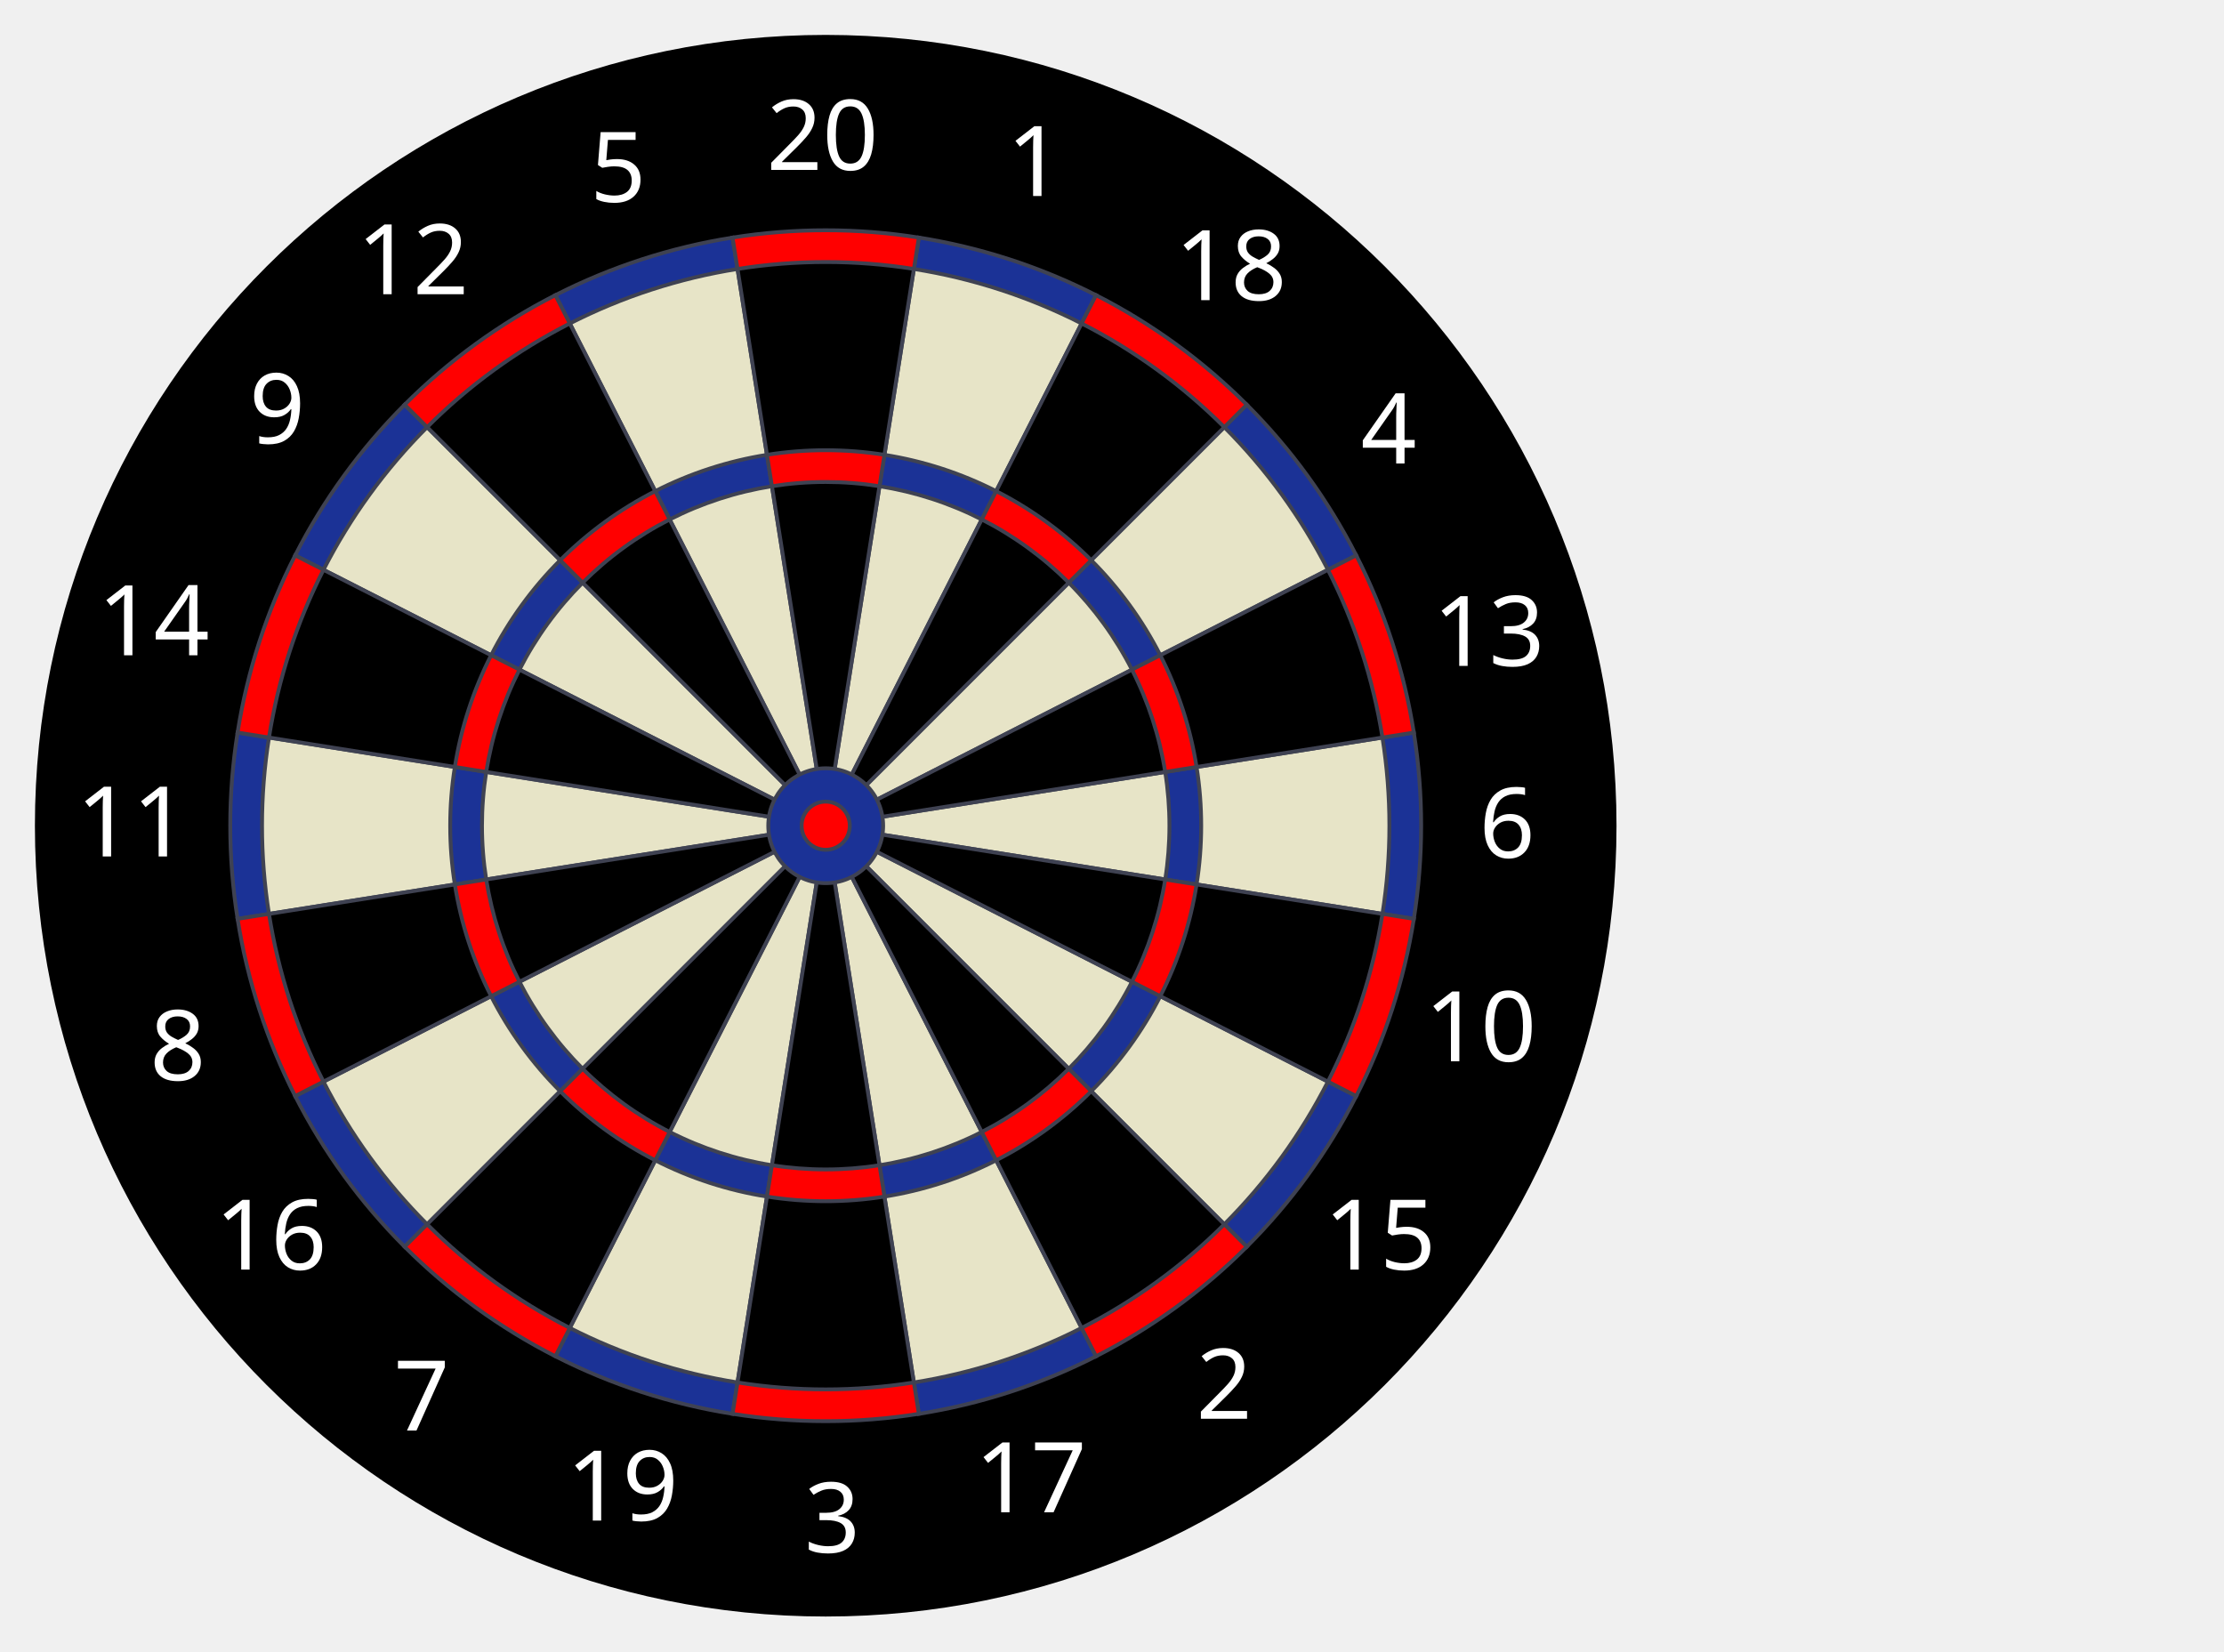
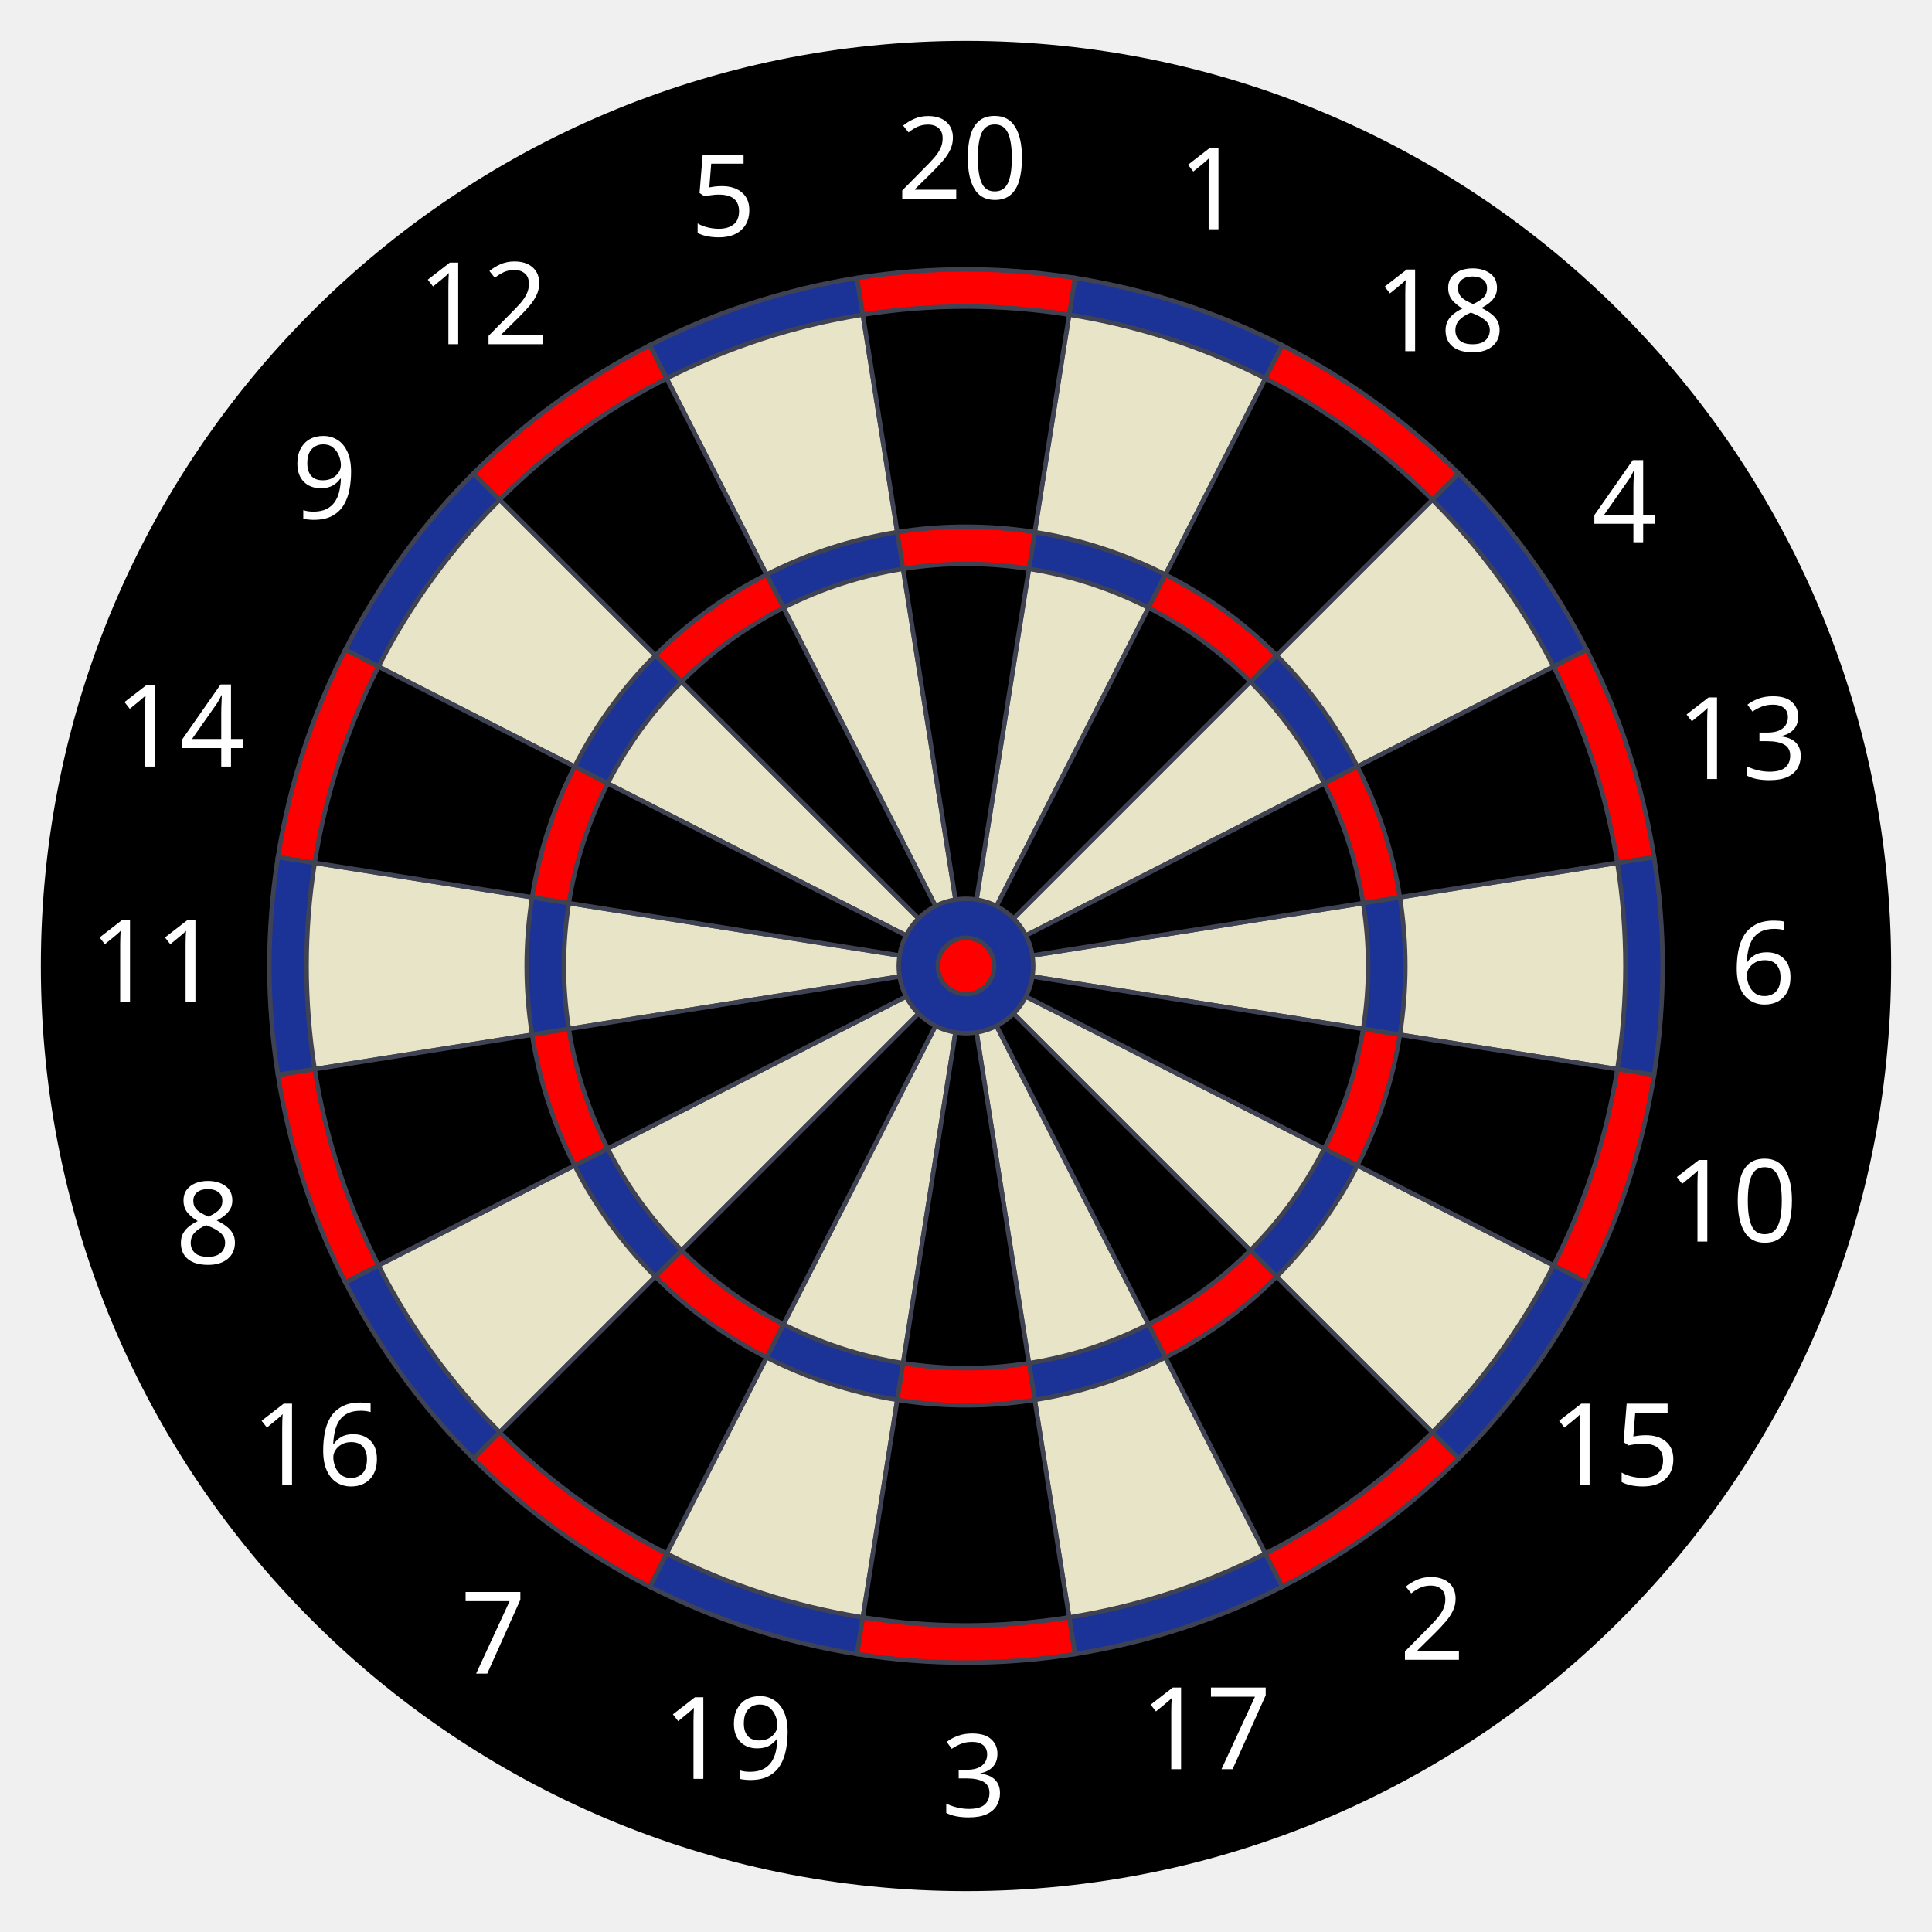
- <svg xmlns="http://www.w3.org/2000/svg" width="637" height="473" id="svg2" version="1.0">
+ <svg xmlns="http://www.w3.org/2000/svg" width="473" height="473" id="svg2" version="1.0">
  <defs id="defs4">
    <marker orient="auto" refY="0" refX="0" id="Arrow2Send" style="overflow:visible">
      <path id="path9898" style="font-size:12px;fill:#62adff;fill-opacity:1;fill-rule:evenodd;stroke-width:0.625;stroke-linejoin:round" d="M 8.719,4.034 L -2.207,0.016 L 8.719,-4.002 C 6.973,-1.63 6.983,1.616 8.719,4.034 z " transform="matrix(-0.3,0,0,-0.3,1.5,0)" />
    </marker>
  </defs>
  <g id="Board" transform="translate(236.5,236.5)">
    <g id="BaseBoard">
-       <path style="opacity:1;fill:#000000;fill-opacity:1;fill-rule:evenodd;stroke:none;stroke-width:1.1;stroke-linecap:butt;stroke-linejoin:miter;stroke-miterlimit:4;stroke-dasharray:none;stroke-dashoffset:0;stroke-opacity:1" id="path1307" d="M 226.5 0 A 226.5 226.5 0 1 1  -226.5,2.7737334e-14 A 226.5 226.5 0 1 1  226.5 -5.5474668e-14 z" />
+       <path style="opacity:1;fill:#000000;fill-opacity:1;fill-rule:evenodd;stroke:none;stroke-width:1.1;stroke-linecap:butt;stroke-linejoin:miter;stroke-miterlimit:4;stroke-dasharray:none;stroke-dashoffset:0;stroke-opacity:1" d="M 226.5 0 A 226.5 226.5 0 1 1  -226.5,2.7737334e-14 A 226.5 226.5 0 1 1  226.5 -5.5474668e-14 z" />
    </g>
    <g id="Inside Spider" style="stroke:#3f4252;stroke-width:1.1;stroke-miterlimit:4;stroke-dasharray:none;stroke-opacity:1">
      <g id="double-bright" style="opacity:1;fill:#1b3296;fill-opacity:1;fill-rule:evenodd">
        <path id="d5" class="a5" d="M 170.55,0 A 170.55,170.55 0 0 1 162.203,52.703 L 0,0 z" transform="matrix(-0.45399,-0.891007,0.891007,-0.45399,0,0)" />
        <path id="d9" class="a9" transform="matrix(-0.891006,-0.453991,0.453991,-0.891006,0,0)" d="M 170.55,0 A 170.55,170.55 0 0 1 162.203,52.703 L 0,0 z" />
        <path id="d11" class="a11" d="M 170.55,0 A 170.55,170.55 0 0 1 162.203,52.703 L 0,0 z" transform="matrix(-0.987688,0.156434,-0.156434,-0.987688,0,0)" />
        <path id="d16" class="a16" transform="matrix(-0.707107,0.707106,-0.707106,-0.707107,0,0)" d="M 170.55,0 A 170.55,170.55 0 0 1 162.203,52.703 L 0,0 z" />
        <path id="d19" class="a19" d="M 170.55,0 A 170.55,170.55 0 0 1 162.203,52.703 L 0,0 z" transform="matrix(-0.156435,0.987688,-0.987688,-0.156435,0,0)" />
        <path id="d17" class="a17" transform="matrix(0.45399,0.891007,-0.891007,0.45399,0,0)" d="M 170.55,0 A 170.55,170.55 0 0 1 162.203,52.703 L 0,0 z" />
        <path id="d15" class="a15" d="M 170.55,0 A 170.55,170.55 0 0 1 162.203,52.703 L 0,0 z" transform="matrix(0.891006,0.453991,-0.453991,0.891006,0,0)" />
        <path id="d6" class="a6" transform="matrix(0.987688,-0.156434,0.156434,0.987688,0,0)" d="M 170.55,0 A 170.55,170.55 0 0 1 162.203,52.703 L 0,0 z" />
        <path id="d4" class="a4" d="M 170.55,0 A 170.55,170.55 0 0 1 162.203,52.703 L 0,0 z" transform="matrix(0.707107,-0.707106,0.707106,0.707107,0,0)" />
        <path id="d1" class="a1" transform="matrix(0.156435,-0.987688,0.987688,0.156435,0,0)" d="M 170.55,0 A 170.55,170.55 0 0 1 162.203,52.703 L 0,0 z" />
      </g>
      <g id="double-dark" style="opacity:1;fill:#ff0000;fill-opacity:1;">
        <path id="d20" class="a20" transform="matrix(-0.156435,-0.987688,0.987688,-0.156435,0,0)" d="M 170.55,0 A 170.55,170.55 0 0 1 162.203,52.703 L 0,0 z" />
        <path id="d12" class="a12" transform="matrix(-0.45399,-0.891007,-0.891007,0.45399,0,0)" d="M 170.55,0 A 170.55,170.55 0 0 1 162.203,52.703 L 0,0 z" />
        <path id="d14" class="a14" transform="matrix(-0.987688,-0.156434,0.156434,-0.987688,0,0)" d="M 170.55,0 A 170.55,170.55 0 0 1 162.203,52.703 L 0,0 z" />
        <path id="d8" class="a8" transform="matrix(-0.987688,0.156434,0.156434,0.987688,0,0)" d="M 170.55,0 A 170.55,170.55 0 0 1 162.203,52.703 L 0,0 z" />
        <path id="d7" class="a7" transform="matrix(-0.45399,0.891007,-0.891007,-0.45399,0,0)" d="M 170.55,0 A 170.55,170.55 0 0 1 162.203,52.703 L 0,0 z" />
        <path id="d3" class="a3" transform="matrix(0.156435,0.987688,-0.987688,0.156435,0,0)" d="M 170.55,0 A 170.55,170.55 0 0 1 162.203,52.703 L 0,0 z" />
        <path id="d2" class="a2" transform="matrix(0.707107,0.707106,-0.707106,0.707107,0,0)" d="M 170.55,0 A 170.55,170.55 0 0 1 162.203,52.703 L 0,0 z" />
        <path id="d10" class="a10" transform="matrix(0.891006,0.453991,0.453991,-0.891006,0,0)" d="M 170.55,0 A 170.55,170.55 0 0 1 162.203,52.703 L 0,0 z" />
        <path id="d13" class="a13" transform="matrix(0.987688,-0.156434,-0.156434,-0.987688,0,0)" d="M 170.55,0 A 170.55,170.55 0 0 1 162.203,52.703 L 0,0 z" />
        <path id="d18" class="a18" transform="matrix(0.45399,-0.891007,0.891007,0.45399,0,0)" d="M 170.55,0 A 170.55,170.55 0 0 1 162.203,52.703 L 0,0 z" />
      </g>
      <g id="outer-bright" style="opacity:1;fill:#e7e4c7;fill-opacity:1;fill-rule:evenodd">
        <path id="o5" class="a5 s5" transform="matrix(-0.45399,-0.891007,0.891007,-0.45399,0,0)" d="M 161.45,0 A 161.45,161.45 0 0 1 153.548,49.891 L 0,0 z" />
        <path id="o9" class="a9 s9" d="M 161.45,0 A 161.45,161.45 0 0 1 153.548,49.891 L 0,0 z" transform="matrix(-0.891006,-0.453991,0.453991,-0.891006,0,0)" />
        <path id="o11" class="a11 s11" transform="matrix(-0.987688,0.156434,-0.156434,-0.987688,0,0)" d="M 161.45,0 A 161.45,161.45 0 0 1 153.548,49.891 L 0,0 z" />
        <path id="o16" class="a16 s16" d="M 161.45,0 A 161.45,161.45 0 0 1 153.548,49.891 L 0,0 z" transform="matrix(-0.707107,0.707106,-0.707106,-0.707107,0,0)" />
        <path id="o19" class="a19 s19" transform="matrix(-0.156435,0.987688,-0.987688,-0.156435,0,0)" d="M 161.45,0 A 161.45,161.45 0 0 1 153.548,49.891 L 0,0 z" />
        <path id="o17" class="a17 s17" d="M 161.45,0 A 161.45,161.45 0 0 1 153.548,49.891 L 0,0 z" transform="matrix(0.45399,0.891007,-0.891007,0.45399,0,0)" />
        <path id="o15" class="a15 s15" transform="matrix(0.891006,0.453991,-0.453991,0.891006,0,0)" d="M 161.45,0 A 161.45,161.45 0 0 1 153.548,49.891 L 0,0 z" />
        <path id="o6" class="a6 s6" d="M 161.45,0 A 161.45,161.45 0 0 1 153.548,49.891 L 0,0 z" transform="matrix(0.987688,-0.156434,0.156434,0.987688,0,0)" />
        <path id="o4" class="a4 s4" transform="matrix(0.707107,-0.707106,0.707106,0.707107,0,0)" d="M 161.45,0 A 161.45,161.45 0 0 1 153.548,49.891 L 0,0 z" />
        <path id="o1" class="a1 s1" d="M 161.45,0 A 161.45,161.45 0 0 1 153.548,49.891 L 0,0 z" transform="matrix(0.156435,-0.987688,0.987688,0.156435,0,0)" />
      </g>
      <g id="outer-dark" style="opacity:1;fill:#000;fill-opacity:1;">
        <path id="o20" class="a20 s20" transform="matrix(-0.156435,-0.987688,0.987688,-0.156435,0,0)" d="M 161.45,0 A 161.45,161.45 0 0 1 153.548,49.891 L 0,0 z" />
        <path id="o12" class="a12 s12" transform="matrix(-0.45399,-0.891007,-0.891007,0.45399,0,0)" d="M 161.45,0 A 161.45,161.45 0 0 1 153.548,49.891 L 0,0 z" />
        <path id="o14" class="a14 s14" transform="matrix(-0.987688,-0.156434,0.156434,-0.987688,0,0)" d="M 161.45,0 A 161.45,161.45 0 0 1 153.548,49.891 L 0,0 z" />
        <path id="o8" class="a8 s8" transform="matrix(-0.987688,0.156434,0.156434,0.987688,0,0)" d="M 161.45,0 A 161.45,161.45 0 0 1 153.548,49.891 L 0,0 z" />
        <path id="o7" class="a7 s7" transform="matrix(-0.45399,0.891007,-0.891007,-0.45399,0,0)" d="M 161.45,0 A 161.45,161.45 0 0 1 153.548,49.891 L 0,0 z" />
        <path id="o3" class="a3 s3" transform="matrix(-0.156435,0.987688,0.987688,0.156435,0,0)" d="M 161.45,0 A 161.45,161.45 0 0 1 153.548,49.891 L 0,0 z" />
        <path id="o2" class="a2 s2" transform="matrix(0.45399,0.891007,0.891007,-0.45399,0,0)" d="M 161.45,0 A 161.45,161.45 0 0 1 153.548,49.891 L 0,0 z" />
        <path id="o10" class="a10 s10" transform="matrix(0.987688,0.156434,-0.156434,0.987688,0,0)" d="M 161.45,0 A 161.45,161.45 0 0 1 153.548,49.891 L 0,0 z" />
        <path id="o13" class="a13 s13" transform="matrix(0.987688,-0.156434,-0.156434,-0.987688,0,0)" d="M 161.45,0 A 161.45,161.45 0 0 1 153.548,49.891 L 0,0 z" />
        <path id="o18" class="a18 s18" transform="matrix(0.45399,-0.891007,0.891007,0.45399,0,0)" d="M 161.45,0 A 161.45,161.45 0 0 1 153.548,49.891 L 0,0 z" />
      </g>
      <g id="triples-bright" style="opacity:1;fill:#1b3296;fill-opacity:1;fill-rule:evenodd">
        <path id="t5" class="a5" transform="matrix(-0.45399,-0.891007,0.891007,-0.45399,-4.442745e-17,0)" d="M 107.55,0 A 107.55,107.55 0 0 1 102.286,33.235 L 0,0 z" />
        <path id="t9" class="a9" d="M 107.55,0 A 107.55,107.55 0 0 1 102.286,33.235 L 0,0 z" transform="matrix(-0.891006,-0.453991,0.453991,-0.891006,0,0)" />
        <path id="t11" class="a11" transform="matrix(-0.987688,0.156434,-0.156434,-0.987688,0,0)" d="M 107.55,0 A 107.55,107.55 0 0 1 102.286,33.235 L 0,0 z" />
        <path id="t16" class="a16" d="M 107.55,0 A 107.55,107.55 0 0 1 102.286,33.235 L 0,0 z" transform="matrix(-0.707107,0.707106,-0.707106,-0.707107,0,0)" />
        <path id="t19" class="a19" transform="matrix(-0.156435,0.987688,-0.987688,-0.156435,0,0)" d="M 107.55,0 A 107.55,107.55 0 0 1 102.286,33.235 L 0,0 z" />
        <path id="t17" class="a17" d="M 107.55,0 A 107.55,107.55 0 0 1 102.286,33.235 L 0,0 z" transform="matrix(0.45399,0.891007,-0.891007,0.45399,0,0)" />
        <path id="t15" class="a15" transform="matrix(0.891006,0.453991,-0.453991,0.891006,0,0)" d="M 107.55,0 A 107.55,107.55 0 0 1 102.286,33.235 L 0,0 z" />
        <path id="t6" class="a6" d="M 107.55,0 A 107.55,107.55 0 0 1 102.286,33.235 L 0,0 z" transform="matrix(0.987688,-0.156434,0.156434,0.987688,0,0)" />
        <path id="t4" class="a4" transform="matrix(0.707107,-0.707106,0.707106,0.707107,0,0)" d="M 107.55,0 A 107.55,107.55 0 0 1 102.286,33.235 L 0,0 z" />
        <path id="t1" class="a1" d="M 107.55,0 A 107.55,107.55 0 0 1 102.286,33.235 L 0,0 z" transform="matrix(0.156435,-0.987688,0.987688,0.156435,0,0)" />
      </g>
      <g id="triples-dark" style="opacity:1;fill:#ff0000;fill-opacity:1;">
        <path id="t20" class="a20" transform="matrix(0.156435,-0.987688,-0.987688,-0.156435,0,0)" d="M 107.55,0 A 107.55,107.55 0 0 1 102.286,33.235 L 0,0 z" />
        <path id="t12" class="a12" transform="matrix(-0.45399,-0.891007,-0.891007,0.45399,0,0)" d="M 107.55,0 A 107.55,107.55 0 0 1 102.286,33.235 L 0,0 z" />
        <path id="t14" class="a14" transform="matrix(-0.891006,-0.453991,-0.453991,0.891006,0,0)" d="M 107.55,0 A 107.55,107.55 0 0 1 102.286,33.235 L 0,0 z" />
        <path id="t8" class="a8" transform="matrix(-0.987688,0.156434,0.156434,0.987688,0,0)" d="M 107.55,0 A 107.55,107.55 0 0 1 102.286,33.235 L 0,0 z" />
        <path id="t7" class="a7" transform="matrix(-0.45399,0.891007,-0.891007,-0.45399,0,0)" d="M 107.55,0 A 107.55,107.55 0 0 1 102.286,33.235 L 0,0 z" />
        <path id="t3" class="a3" transform="matrix(0.156435,0.987688,-0.987688,0.156435,0,0)" d="M 107.55,0 A 107.55,107.55 0 0 1 102.286,33.235 L 0,0 z" />
        <path id="t2" class="a2" transform="matrix(0.45399,0.891007,0.891007,-0.45399,0,0)" d="M 107.55,0 A 107.55,107.55 0 0 1 102.286,33.235 L 0,0 z" />
        <path id="t10" class="a10" transform="matrix(0.987688,0.156434,-0.156434,0.987688,0,0)" d="M 107.55,0 A 107.55,107.55 0 0 1 102.286,33.235 L 0,0 z" />
        <path id="t13" class="a13" transform="matrix(0.987688,-0.156434,-0.156434,-0.987688,0,0)" d="M 107.55,0 A 107.55,107.55 0 0 1 102.286,33.235 L 0,0 z" />
        <path id="t18" class="a18" transform="matrix(0.45399,-0.891007,0.891007,0.45399,0,0)" d="M 107.55,0 A 107.55,107.55 0 0 1 102.286,33.235 L 0,0 z" />
      </g>
      <g id="inner-bright" style="opacity:1;fill:#e7e4c7;fill-opacity:1;fill-rule:evenodd">
        <path id="i5" class="s5 a5" d="M 98.45,0 A 98.45,98.45 0 0 1 93.632,30.423 L 0,0 z" transform="matrix(-0.45399,-0.891007,0.891007,-0.45399,0,0)" />
        <path id="i9" class="s9 a9" transform="matrix(-0.891006,-0.453991,0.453991,-0.891006,0,0)" d="M 98.45,0 A 98.45,98.45 0 0 1 93.632,30.423 L 0,0 z" />
        <path id="i11" class="s11 a11" d="M 98.45,0 A 98.45,98.45 0 0 1 93.632,30.423 L 0,0 z" transform="matrix(-0.987688,0.156434,-0.156434,-0.987688,0,0)" />
        <path id="i16" class="s16 a16" transform="matrix(-0.707107,0.707106,-0.707106,-0.707107,0,0)" d="M 98.45,0 A 98.45,98.45 0 0 1 93.632,30.423 L 0,0 z" />
        <path id="i19" class="s19 a19" d="M 98.45,0 A 98.45,98.45 0 0 1 93.632,30.423 L 0,0 z" transform="matrix(-0.156435,0.987688,-0.987688,-0.156435,0,0)" />
        <path id="i17" class="s17 a17" transform="matrix(0.45399,0.891007,-0.891007,0.45399,0,0)" d="M 98.45,0 A 98.45,98.45 0 0 1 93.632,30.423 L 0,0 z" />
        <path id="i15" class="s15 a15" d="M 98.45,0 A 98.45,98.45 0 0 1 93.632,30.423 L 0,0 z" transform="matrix(0.891006,0.453991,-0.453991,0.891006,0,0)" />
        <path id="i6" class="s6 a6" transform="matrix(0.987688,-0.156434,0.156434,0.987688,0,0)" d="M 98.45,0 A 98.45,98.45 0 0 1 93.632,30.423 L 0,0 z" />
        <path id="i4" class="s4 a4" d="M 98.45,0 A 98.45,98.45 0 0 1 93.632,30.423 L 0,0 z" transform="matrix(0.707107,-0.707106,0.707106,0.707107,0,0)" />
        <path id="i1" class="s1 a1" transform="matrix(0.156435,-0.987688,0.987688,0.156435,0,0)" d="M 98.45,0 A 98.45,98.45 0 0 1 93.632,30.423 L 0,0 z" />
      </g>
      <g id="inner-dark" style="opacity:1;fill:#000;fill-opacity:1;">
        <path id="i20" class="s20 a20" transform="matrix(-0.156435,-0.987688,0.987688,-0.156435,0,0)" d="M 98.45,0 A 98.45,98.45 0 0 1 93.632,30.423 L 0,0 z" />
        <path id="i12" class="s12 a12" transform="matrix(-0.45399,-0.891007,-0.891007,0.45399,0,0)" d="M 98.45,0 A 98.45,98.45 0 0 1 93.632,30.423 L 0,0 z" />
        <path id="i14" class="s14 a14" transform="matrix(-0.891007,-0.453991,-0.453991,0.891006,0,0)" d="M 98.45,0 A 98.45,98.45 0 0 1 93.632,30.423 L 0,0 z" />
        <path id="i8" class="s8 a8" transform="matrix(-0.891006,0.453991,-0.453991,-0.891006,0,0)" d="M 98.45,0 A 98.45,98.45 0 0 1 93.632,30.423 L 0,0 z" />
        <path id="i7" class="s7 a7" transform="matrix(-0.707107,0.707106,0.707106,0.707107,0,0)" d="M 98.45,0 A 98.45,98.45 0 0 1 93.632,30.423 L 0,0 z" />
        <path id="i3" class="s3 a3" transform="matrix(-0.156435,0.987688,0.987688,0.156435,0,0)" d="M 98.45,0 A 98.45,98.45 0 0 1 93.632,30.423 L 0,0 z" />
        <path id="i2" class="s2 a2" transform="matrix(0.45399,0.891007,0.891007,-0.45399,0,0)" d="M 98.45,0 A 98.45,98.45 0 0 1 93.632,30.423 L 0,0 z" />
        <path id="i10" class="s10 a10" transform="matrix(0.891006,0.453991,0.453991,-0.891006,0,0)" d="M 98.45,0 A 98.45,98.45 0 0 1 93.632,30.423 L 0,0 z" />
        <path id="i13" class="s13 a13" transform="matrix(0.891007,-0.453991,0.453991,0.891006,0,0)" d="M 98.45,0 A 98.45,98.45 0 0 1 93.632,30.423 L 0,0 z" />
        <path id="i18" class="s18 a18" transform="matrix(0.707107,-0.707106,-0.707106,-0.707107,0,0)" d="M 98.45,0 A 98.45,98.45 0 0 1 93.632,30.423 L 0,0 z" />
      </g>
      <g style="opacity:1;fill:#1b3296;fill-opacity:1;fill-rule:evenodd">
        <path id="sbull" class="bull" d="M 16.45 0 A 16.45 16.45 0 1 1  -16.45,2.0144775e-15 A 16.45 16.45 0 1 1  16.45 -4.0289551e-15 z" />
      </g>
      <g style="opacity:1;fill:#ff0000;fill-opacity:1;fill-rule:evenodd">
        <path id="dbull" class="bull" d="M 6.9 0 A 6.9 6.9 0 1 1  -6.9,8.449784e-16 A 6.9 6.9 0 1 1  6.9 -1.6899568e-15 z" />
      </g>
    </g>
    <g id="BoardNumbers" style="font-size:28px;font-style:normal;font-variant:normal;font-weight:normal;font-stretch:normal;text-align:start;line-height:100%;writing-mode:lr-tb;text-anchor:start;fill:#ffffff;fill-opacity:1;font-family:Sans">
      <text xml:space="preserve" x="-16.952" y="-187.825" id="text6007">
        <tspan id="tspan6009" x="-16.952" y="-187.825">20</tspan>
      </text>
      <text xml:space="preserve" x="51.872" y="-180.366" id="text6895">
        <tspan id="tspan6897" x="51.872" y="-180.366">1</tspan>
      </text>
      <text xml:space="preserve" x="100.015" y="-150.531" id="text6903">
        <tspan x="100.015" y="-150.531" id="tspan6907">18</tspan>
      </text>
      <text xml:space="preserve" x="153.243" y="-103.744" id="text6911">
        <tspan id="tspan6913" x="153.243" y="-103.744">4</tspan>
      </text>
      <text xml:space="preserve" x="173.925" y="-45.77" id="text6915">
        <tspan id="tspan6917" x="173.925" y="-45.77">13</tspan>
      </text>
      <text xml:space="preserve" x="187.147" y="9.154" id="text6966">
        <tspan id="tspan6968" x="187.147" y="9.154">6</tspan>
        <tspan x="187.147" y="37.154" id="tspan6970" />
      </text>
      <text xml:space="preserve" x="171.551" y="67.468" id="text6923">
        <tspan id="tspan6925" x="171.551" y="67.468">10</tspan>
      </text>
      <text xml:space="preserve" x="142.733" y="127.138" id="text6927">
        <tspan id="tspan6929" x="142.733" y="127.138">15</tspan>
      </text>
      <text xml:space="preserve" x="106.118" y="169.856" id="text6931">
        <tspan id="tspan6933" x="106.118" y="169.856">2</tspan>
      </text>
      <text xml:space="preserve" x="42.718" y="196.64" id="text6975">
        <tspan id="tspan6977" x="42.718" y="196.64">17</tspan>
      </text>
      <text xml:space="preserve" x="-6.103" y="208.167" id="text6979">
        <tspan id="tspan6981" x="-6.103" y="208.167">3</tspan>
      </text>
      <text xml:space="preserve" x="-74.248" y="199.013" id="text6983">
        <tspan id="tspan6985" x="-74.248" y="199.013">19</tspan>
      </text>
      <text xml:space="preserve" x="-123.747" y="173.246" id="text6987">
        <tspan id="tspan6989" x="-123.747" y="173.246">7</tspan>
      </text>
      <text xml:space="preserve" x="-174.942" y="127.138" id="text6991">
        <tspan id="tspan6993" x="-174.942" y="127.138">16</tspan>
      </text>
      <text xml:space="preserve" x="-193.589" y="72.892" id="text6995">
        <tspan id="tspan6997" x="-193.589" y="72.892">8</tspan>
      </text>
      <text xml:space="preserve" x="-214.609" y="8.815" id="text7011">
        <tspan id="tspan7013" x="-214.609" y="8.815">11</tspan>
      </text>
      <text xml:space="preserve" x="-208.506" y="-48.821" id="text7015">
        <tspan id="tspan7017" x="-208.506" y="-48.821">14</tspan>
      </text>
      <text xml:space="preserve" x="-165.11" y="-109.508" id="text7019">
        <tspan id="tspan7021" x="-165.11" y="-109.508">9</tspan>
      </text>
      <text xml:space="preserve" x="-134.258" y="-152.226" id="text7023">
        <tspan id="tspan7025" x="-134.258" y="-152.226">12</tspan>
      </text>
      <text xml:space="preserve" x="-67.468" y="-178.671" id="text7027">
        <tspan id="tspan7029" x="-67.468" y="-178.671">5</tspan>
      </text>
    </g>
  </g>
</svg>
